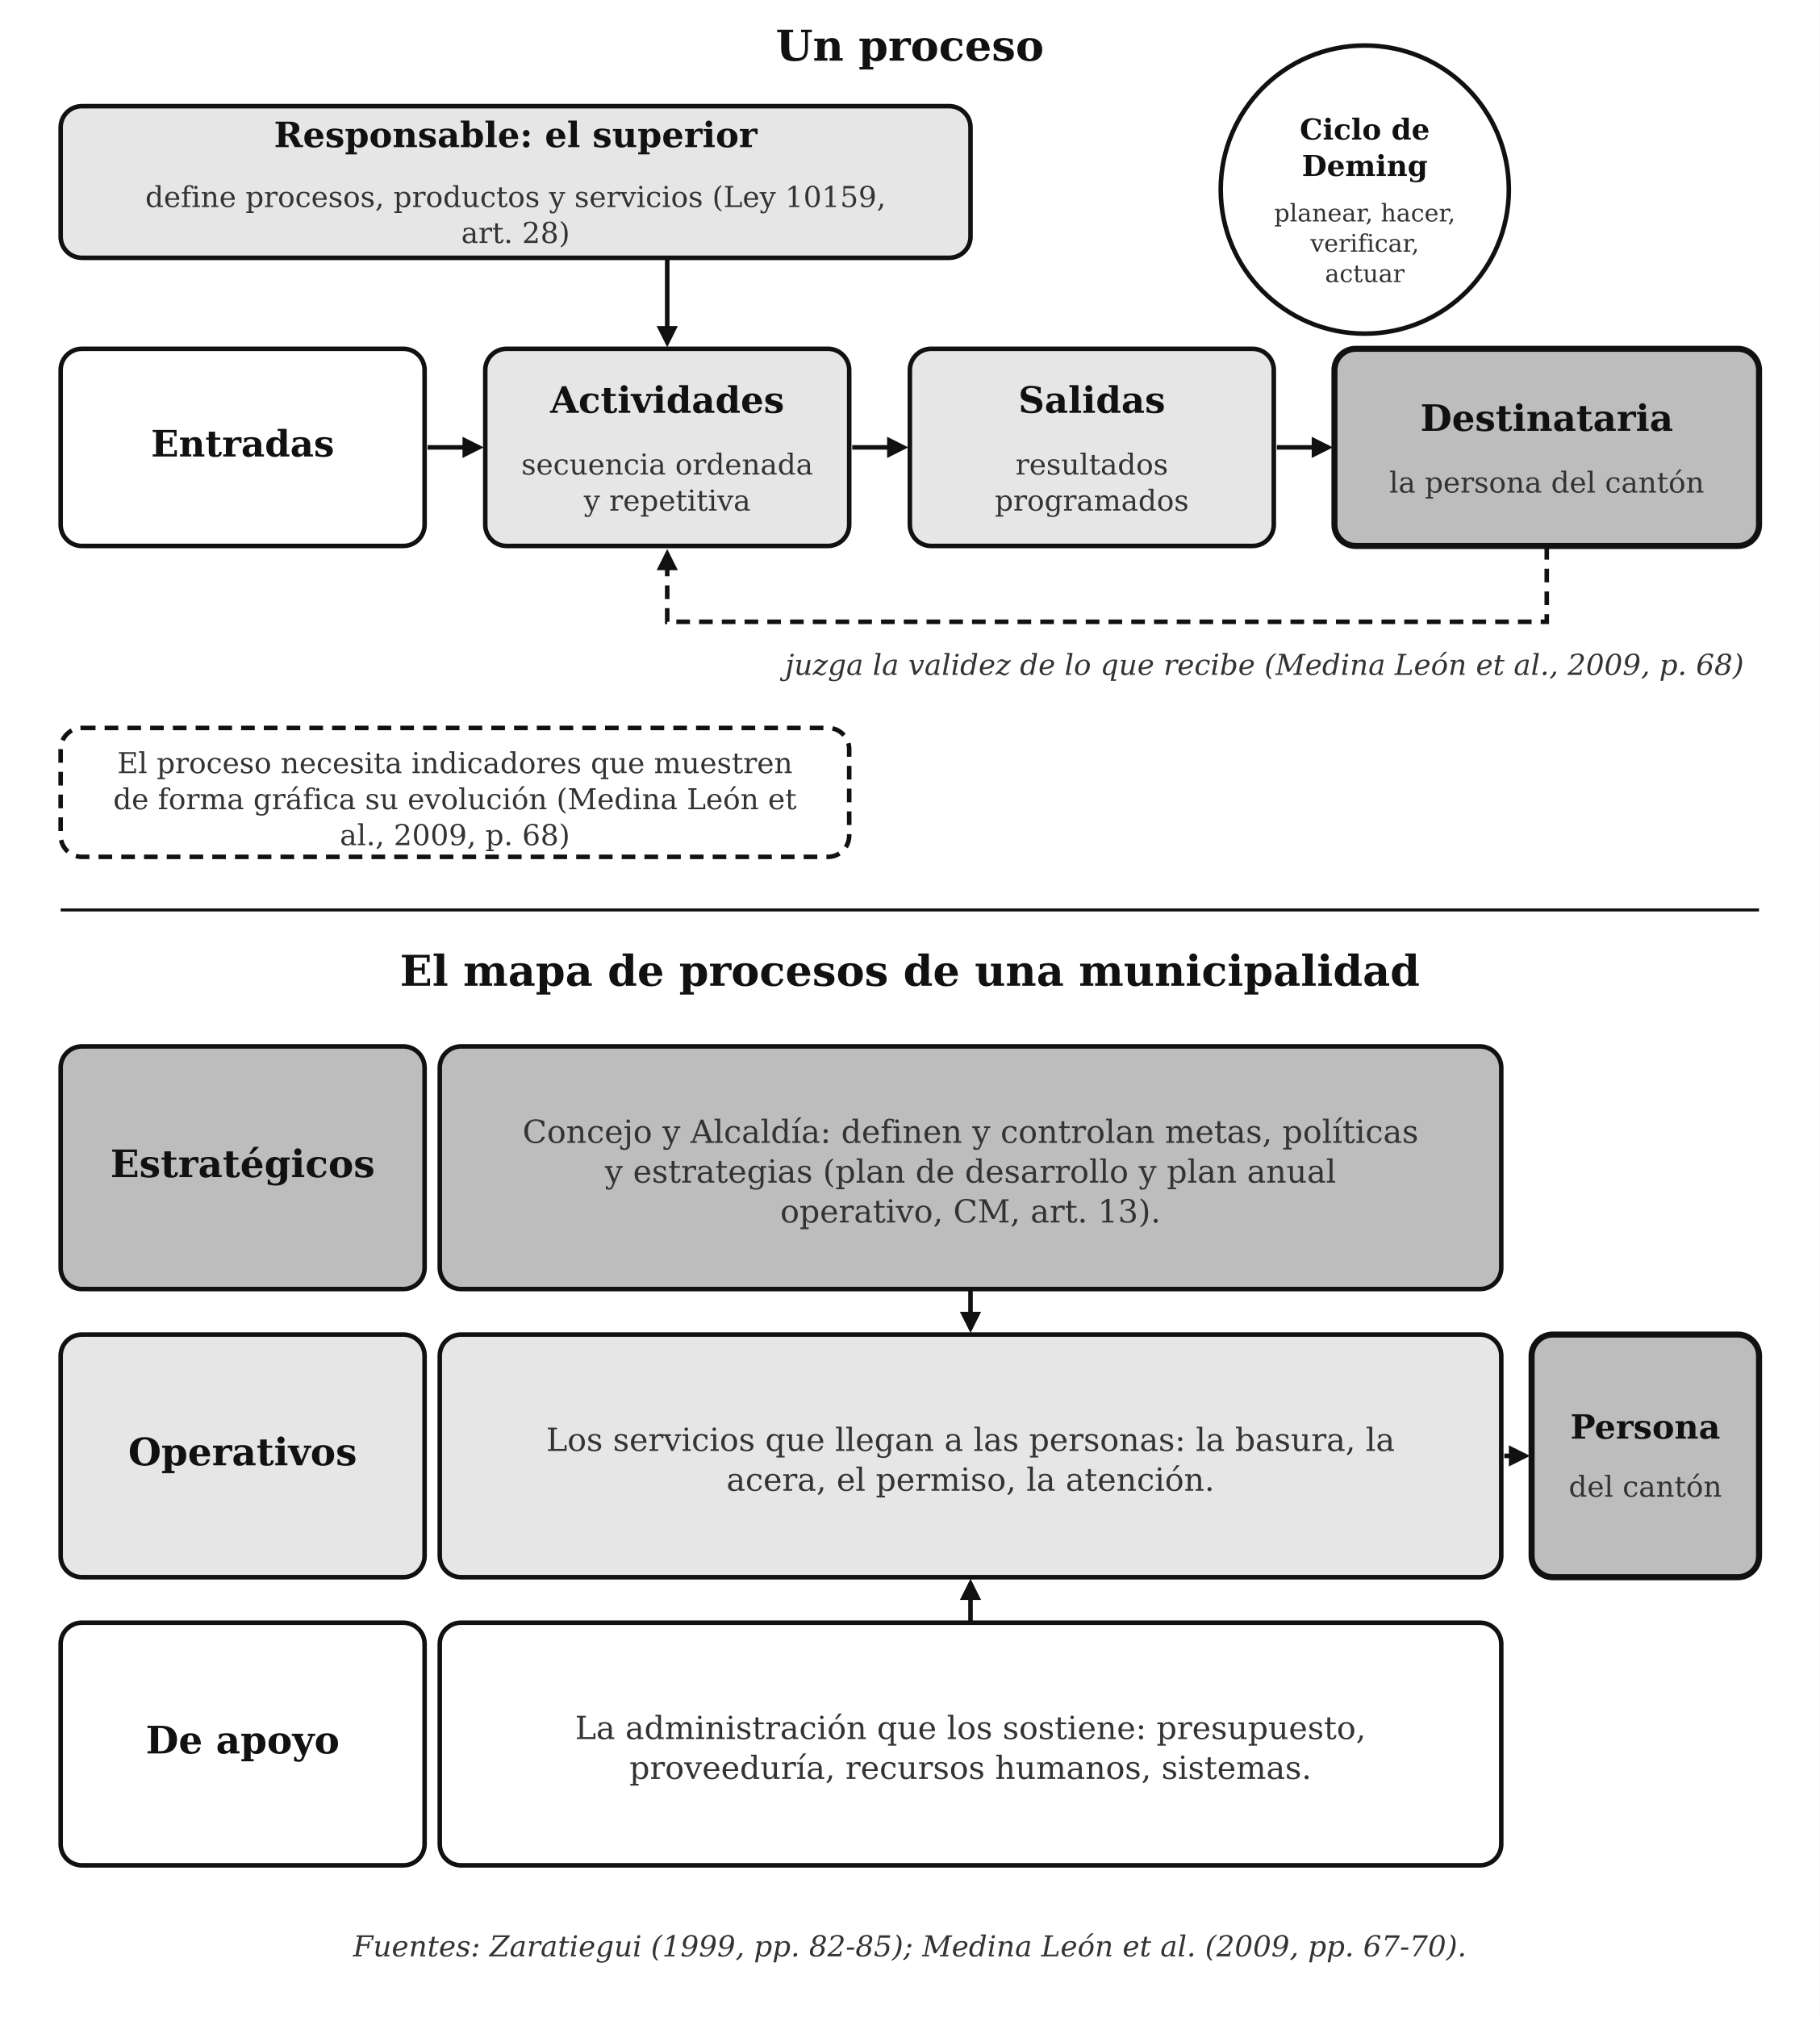
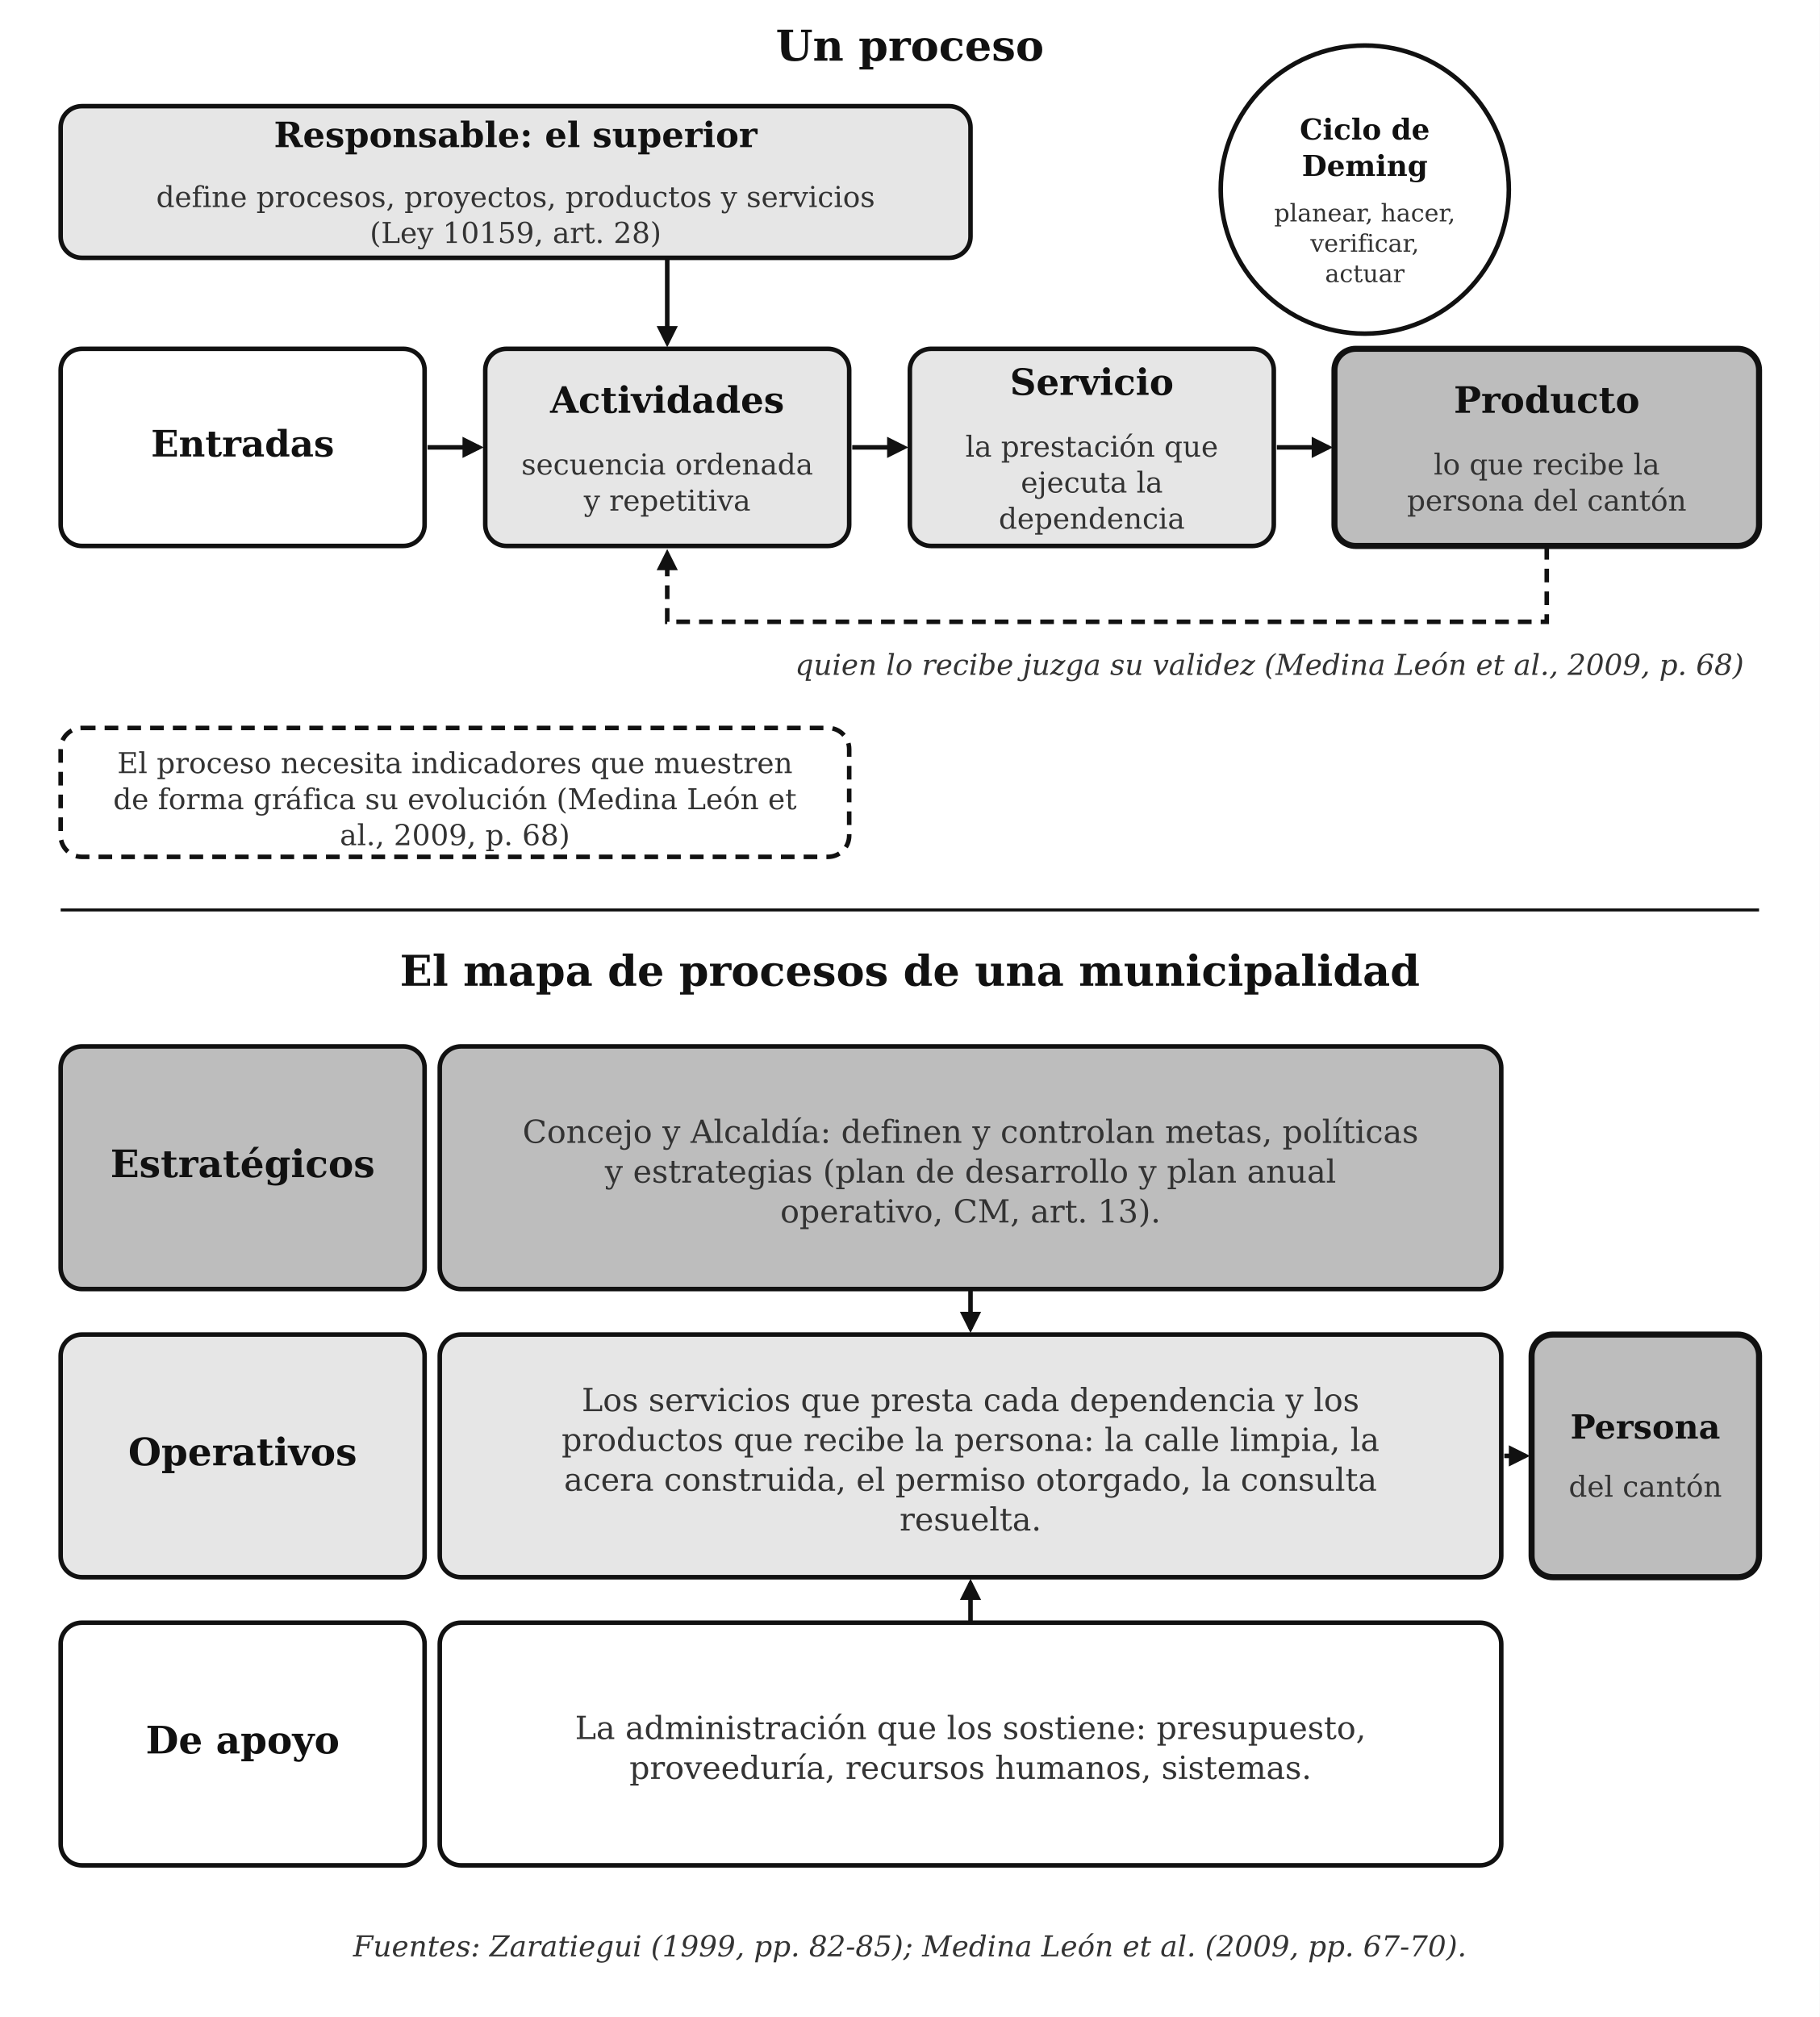
<svg xmlns="http://www.w3.org/2000/svg" width="1200" height="1330" viewBox="0 0 1200 1330" font-family="DejaVu Serif, serif">
  <defs>
    <marker id="ar" markerWidth="14" markerHeight="14" refX="11" refY="7" orient="auto" markerUnits="userSpaceOnUse">
      <path d="M0,0 L14,7 L0,14 Z" fill="#111" />
    </marker>
  </defs>
  <rect width="100%" height="100%" fill="white" />
  <text x="600.0" y="40.0" font-size="28" font-weight="bold" font-style="normal" text-anchor="middle" fill="#111">Un proceso</text>
  <rect x="40" y="70" width="600" height="100" rx="14" fill="#e6e6e6" stroke="#111" stroke-width="3" />
  <text x="340.0" y="97.0" font-size="23" font-weight="bold" font-style="normal" text-anchor="middle" fill="#111">Responsable: el superior</text>
-   <text x="340.0" y="136.5" font-size="19" font-weight="normal" font-style="normal" text-anchor="middle" fill="#333">define procesos, productos y servicios (Ley 10159,</text>
-   <text x="340.0" y="160.2" font-size="19" font-weight="normal" font-style="normal" text-anchor="middle" fill="#333">art. 28)</text>
+   <text x="340.0" y="136.5" font-size="19" font-weight="normal" font-style="normal" text-anchor="middle" fill="#333">define procesos, proyectos, productos y servicios</text>
+   <text x="340.0" y="160.2" font-size="19" font-weight="normal" font-style="normal" text-anchor="middle" fill="#333">(Ley 10159, art. 28)</text>
  <circle cx="900" cy="125" r="95" fill="white" stroke="#111" stroke-width="3" />
  <text x="900.0" y="92.0" font-size="19" font-weight="bold" font-style="normal" text-anchor="middle" fill="#111">Ciclo de</text>
  <text x="900.0" y="116.0" font-size="19" font-weight="bold" font-style="normal" text-anchor="middle" fill="#111">Deming</text>
  <text x="900.0" y="146.0" font-size="16" font-weight="normal" font-style="normal" text-anchor="middle" fill="#333">planear, hacer,</text>
  <text x="900.0" y="166.0" font-size="16" font-weight="normal" font-style="normal" text-anchor="middle" fill="#333">verificar,</text>
  <text x="900.0" y="186.0" font-size="16" font-weight="normal" font-style="normal" text-anchor="middle" fill="#333">actuar</text>
  <line x1="440" y1="170" x2="440" y2="226" stroke="#111" stroke-width="3" marker-end="url(#ar)" />
  <rect x="40" y="230" width="240" height="130" rx="14" fill="white" stroke="#111" stroke-width="3" />
  <text x="160.0" y="301.0" font-size="24" font-weight="bold" font-style="normal" text-anchor="middle" fill="#111">Entradas</text>
  <line x1="282" y1="295" x2="316" y2="295" stroke="#111" stroke-width="3" marker-end="url(#ar)" />
  <rect x="320" y="230" width="240" height="130" rx="14" fill="#e6e6e6" stroke="#111" stroke-width="3" />
  <text x="440.0" y="272.2" font-size="24" font-weight="bold" font-style="normal" text-anchor="middle" fill="#111">Actividades</text>
  <text x="440.0" y="312.9" font-size="19" font-weight="normal" font-style="normal" text-anchor="middle" fill="#333">secuencia ordenada</text>
  <text x="440.0" y="336.7" font-size="19" font-weight="normal" font-style="normal" text-anchor="middle" fill="#333">y repetitiva</text>
  <line x1="562" y1="295" x2="596" y2="295" stroke="#111" stroke-width="3" marker-end="url(#ar)" />
  <rect x="600" y="230" width="240" height="130" rx="14" fill="#e6e6e6" stroke="#111" stroke-width="3" />
-   <text x="720.0" y="272.2" font-size="24" font-weight="bold" font-style="normal" text-anchor="middle" fill="#111">Salidas</text>
-   <text x="720.0" y="312.9" font-size="19" font-weight="normal" font-style="normal" text-anchor="middle" fill="#333">resultados</text>
-   <text x="720.0" y="336.7" font-size="19" font-weight="normal" font-style="normal" text-anchor="middle" fill="#333">programados</text>
+   <text x="720.0" y="260.4" font-size="24" font-weight="bold" font-style="normal" text-anchor="middle" fill="#111">Servicio</text>
+   <text x="720.0" y="301.1" font-size="19" font-weight="normal" font-style="normal" text-anchor="middle" fill="#333">la prestación que</text>
+   <text x="720.0" y="324.8" font-size="19" font-weight="normal" font-style="normal" text-anchor="middle" fill="#333">ejecuta la</text>
+   <text x="720.0" y="348.6" font-size="19" font-weight="normal" font-style="normal" text-anchor="middle" fill="#333">dependencia</text>
  <line x1="842" y1="295" x2="876" y2="295" stroke="#111" stroke-width="3" marker-end="url(#ar)" />
  <rect x="880" y="230" width="280" height="130" rx="14" fill="#bdbdbd" stroke="#111" stroke-width="4" />
-   <text x="1020.0" y="284.1" font-size="24" font-weight="bold" font-style="normal" text-anchor="middle" fill="#111">Destinataria</text>
-   <text x="1020.0" y="324.8" font-size="19" font-weight="normal" font-style="normal" text-anchor="middle" fill="#333">la persona del cantón</text>
+   <text x="1020.0" y="272.2" font-size="24" font-weight="bold" font-style="normal" text-anchor="middle" fill="#111">Producto</text>
+   <text x="1020.0" y="312.9" font-size="19" font-weight="normal" font-style="normal" text-anchor="middle" fill="#333">lo que recibe la</text>
+   <text x="1020.0" y="336.7" font-size="19" font-weight="normal" font-style="normal" text-anchor="middle" fill="#333">persona del cantón</text>
  <path d="M 1020 360 L 1020 410 L 440 410 L 440 365" fill="none" stroke="#111" stroke-width="3" marker-end="url(#ar)" stroke-dasharray="9,6" />
-   <text x="1150.0" y="445.0" font-size="19" font-weight="normal" font-style="italic" text-anchor="end" fill="#333">juzga la validez de lo que recibe (Medina León et al., 2009, p. 68)</text>
+   <text x="1150.0" y="445.0" font-size="19" font-weight="normal" font-style="italic" text-anchor="end" fill="#333">quien lo recibe juzga su validez (Medina León et al., 2009, p. 68)</text>
  <rect x="40" y="480" width="520" height="85" rx="14" fill="white" stroke="#111" stroke-width="3" stroke-dasharray="9,6" />
  <text x="300.0" y="509.8" font-size="19" font-weight="normal" font-style="normal" text-anchor="middle" fill="#333">El proceso necesita indicadores que muestren</text>
  <text x="300.0" y="533.6" font-size="19" font-weight="normal" font-style="normal" text-anchor="middle" fill="#333">de forma gráfica su evolución (Medina León et</text>
  <text x="300.0" y="557.3" font-size="19" font-weight="normal" font-style="normal" text-anchor="middle" fill="#333">al., 2009, p. 68)</text>
  <line x1="40" y1="600" x2="1160" y2="600" stroke="#111" stroke-width="2" />
  <text x="600.0" y="650.0" font-size="28" font-weight="bold" font-style="normal" text-anchor="middle" fill="#111">El mapa de procesos de una municipalidad</text>
  <rect x="40" y="690" width="240" height="160" rx="14" fill="#bdbdbd" stroke="#111" stroke-width="3" />
  <text x="160.0" y="776.2" font-size="25" font-weight="bold" font-style="normal" text-anchor="middle" fill="#111">Estratégicos</text>
  <rect x="290" y="690" width="700" height="160" rx="14" fill="#bdbdbd" stroke="#111" stroke-width="3" />
  <text x="640.0" y="753.6" font-size="21" font-weight="normal" font-style="normal" text-anchor="middle" fill="#333">Concejo y Alcaldía: definen y controlan metas, políticas</text>
  <text x="640.0" y="779.8" font-size="21" font-weight="normal" font-style="normal" text-anchor="middle" fill="#333">y estrategias (plan de desarrollo y plan anual</text>
  <text x="640.0" y="806.1" font-size="21" font-weight="normal" font-style="normal" text-anchor="middle" fill="#333">operativo, CM, art. 13).</text>
  <rect x="40" y="880" width="240" height="160" rx="14" fill="#e6e6e6" stroke="#111" stroke-width="3" />
  <text x="160.0" y="966.2" font-size="25" font-weight="bold" font-style="normal" text-anchor="middle" fill="#111">Operativos</text>
  <rect x="290" y="880" width="700" height="160" rx="14" fill="#e6e6e6" stroke="#111" stroke-width="3" />
-   <text x="640.0" y="956.7" font-size="21" font-weight="normal" font-style="normal" text-anchor="middle" fill="#333">Los servicios que llegan a las personas: la basura, la</text>
-   <text x="640.0" y="983.0" font-size="21" font-weight="normal" font-style="normal" text-anchor="middle" fill="#333">acera, el permiso, la atención.</text>
+   <text x="640.0" y="930.5" font-size="21" font-weight="normal" font-style="normal" text-anchor="middle" fill="#333">Los servicios que presta cada dependencia y los</text>
+   <text x="640.0" y="956.7" font-size="21" font-weight="normal" font-style="normal" text-anchor="middle" fill="#333">productos que recibe la persona: la calle limpia, la</text>
+   <text x="640.0" y="983.0" font-size="21" font-weight="normal" font-style="normal" text-anchor="middle" fill="#333">acera construida, el permiso otorgado, la consulta</text>
+   <text x="640.0" y="1009.2" font-size="21" font-weight="normal" font-style="normal" text-anchor="middle" fill="#333">resuelta.</text>
  <rect x="40" y="1070" width="240" height="160" rx="14" fill="white" stroke="#111" stroke-width="3" />
  <text x="160.0" y="1156.2" font-size="25" font-weight="bold" font-style="normal" text-anchor="middle" fill="#111">De apoyo</text>
  <rect x="290" y="1070" width="700" height="160" rx="14" fill="white" stroke="#111" stroke-width="3" />
  <text x="640.0" y="1146.7" font-size="21" font-weight="normal" font-style="normal" text-anchor="middle" fill="#333">La administración que los sostiene: presupuesto,</text>
  <text x="640.0" y="1173.0" font-size="21" font-weight="normal" font-style="normal" text-anchor="middle" fill="#333">proveeduría, recursos humanos, sistemas.</text>
  <rect x="1010" y="880" width="150" height="160" rx="14" fill="#bdbdbd" stroke="#111" stroke-width="4" />
  <text x="1085.0" y="948.6" font-size="22" font-weight="bold" font-style="normal" text-anchor="middle" fill="#111">Persona</text>
  <text x="1085.0" y="986.9" font-size="19" font-weight="normal" font-style="normal" text-anchor="middle" fill="#333">del cantón</text>
  <line x1="992" y1="960" x2="1006" y2="960" stroke="#111" stroke-width="3" marker-end="url(#ar)" />
  <line x1="640" y1="850" x2="640" y2="876" stroke="#111" stroke-width="3" marker-end="url(#ar)" />
  <line x1="640" y1="1070" x2="640" y2="1044" stroke="#111" stroke-width="3" marker-end="url(#ar)" />
  <text x="600.0" y="1290.0" font-size="19" font-weight="normal" font-style="italic" text-anchor="middle" fill="#333">Fuentes: Zaratiegui (1999, pp. 82-85); Medina León et al. (2009, pp. 67-70).</text>
</svg>
